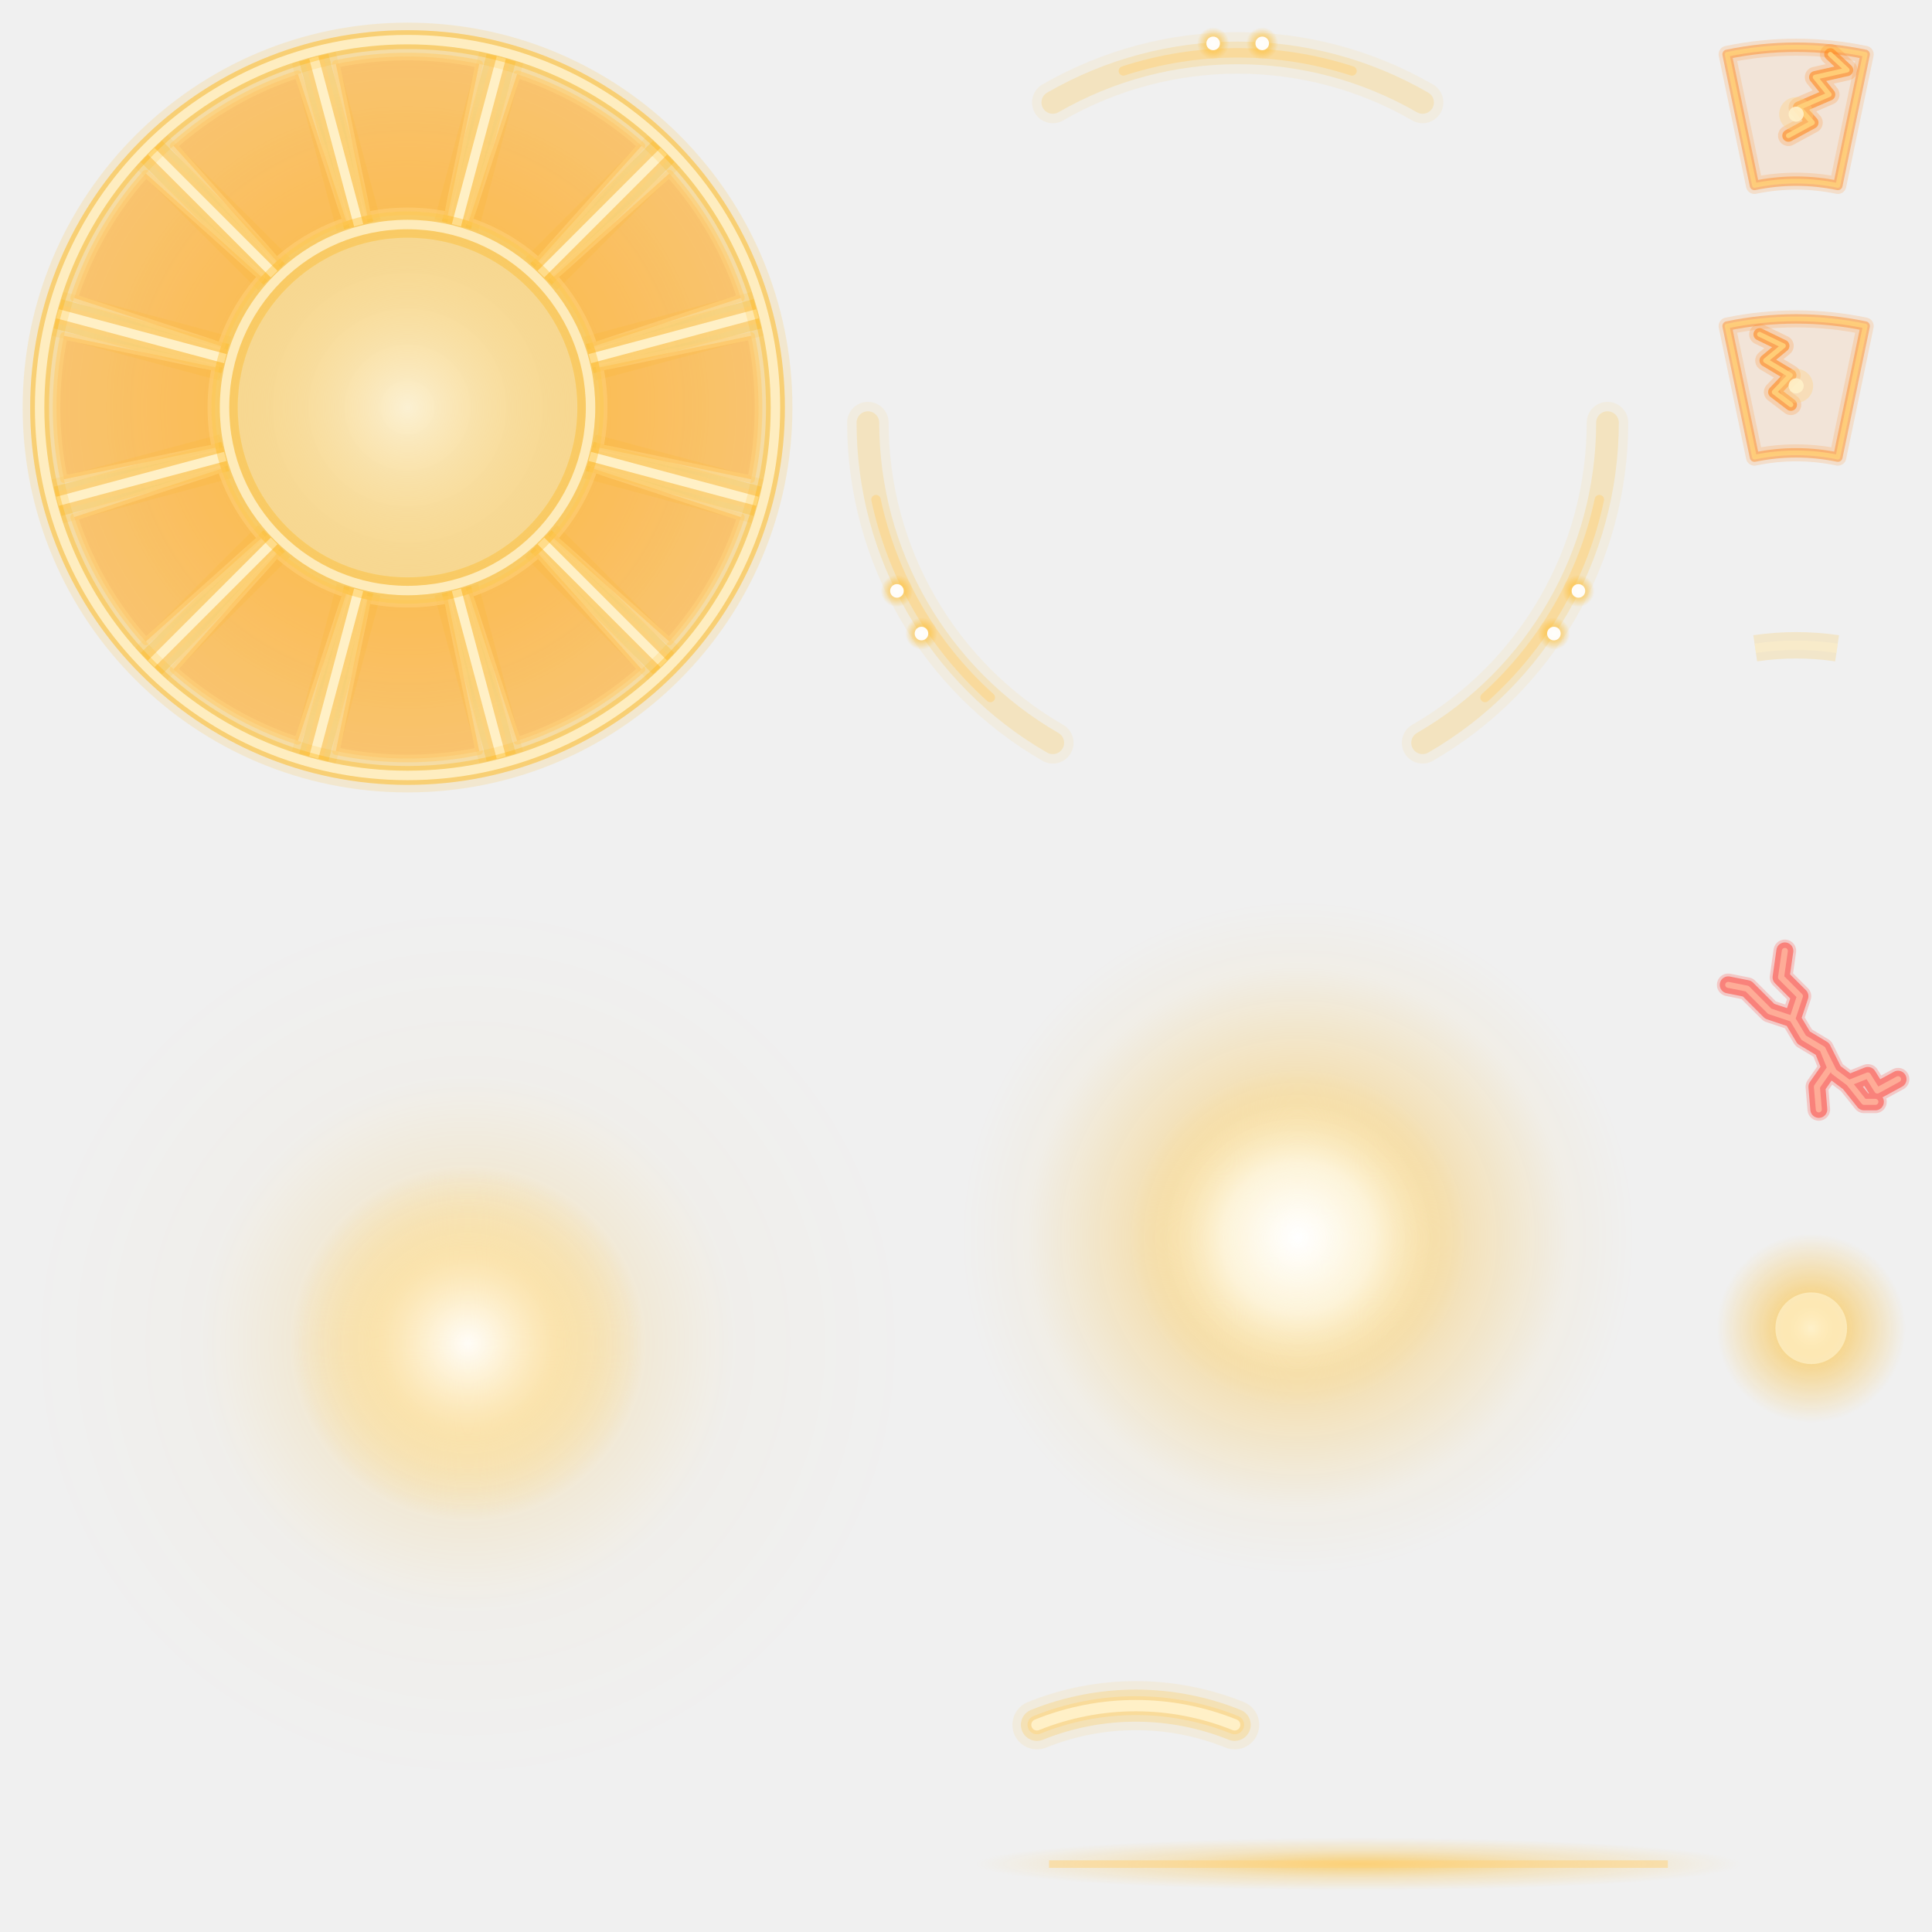
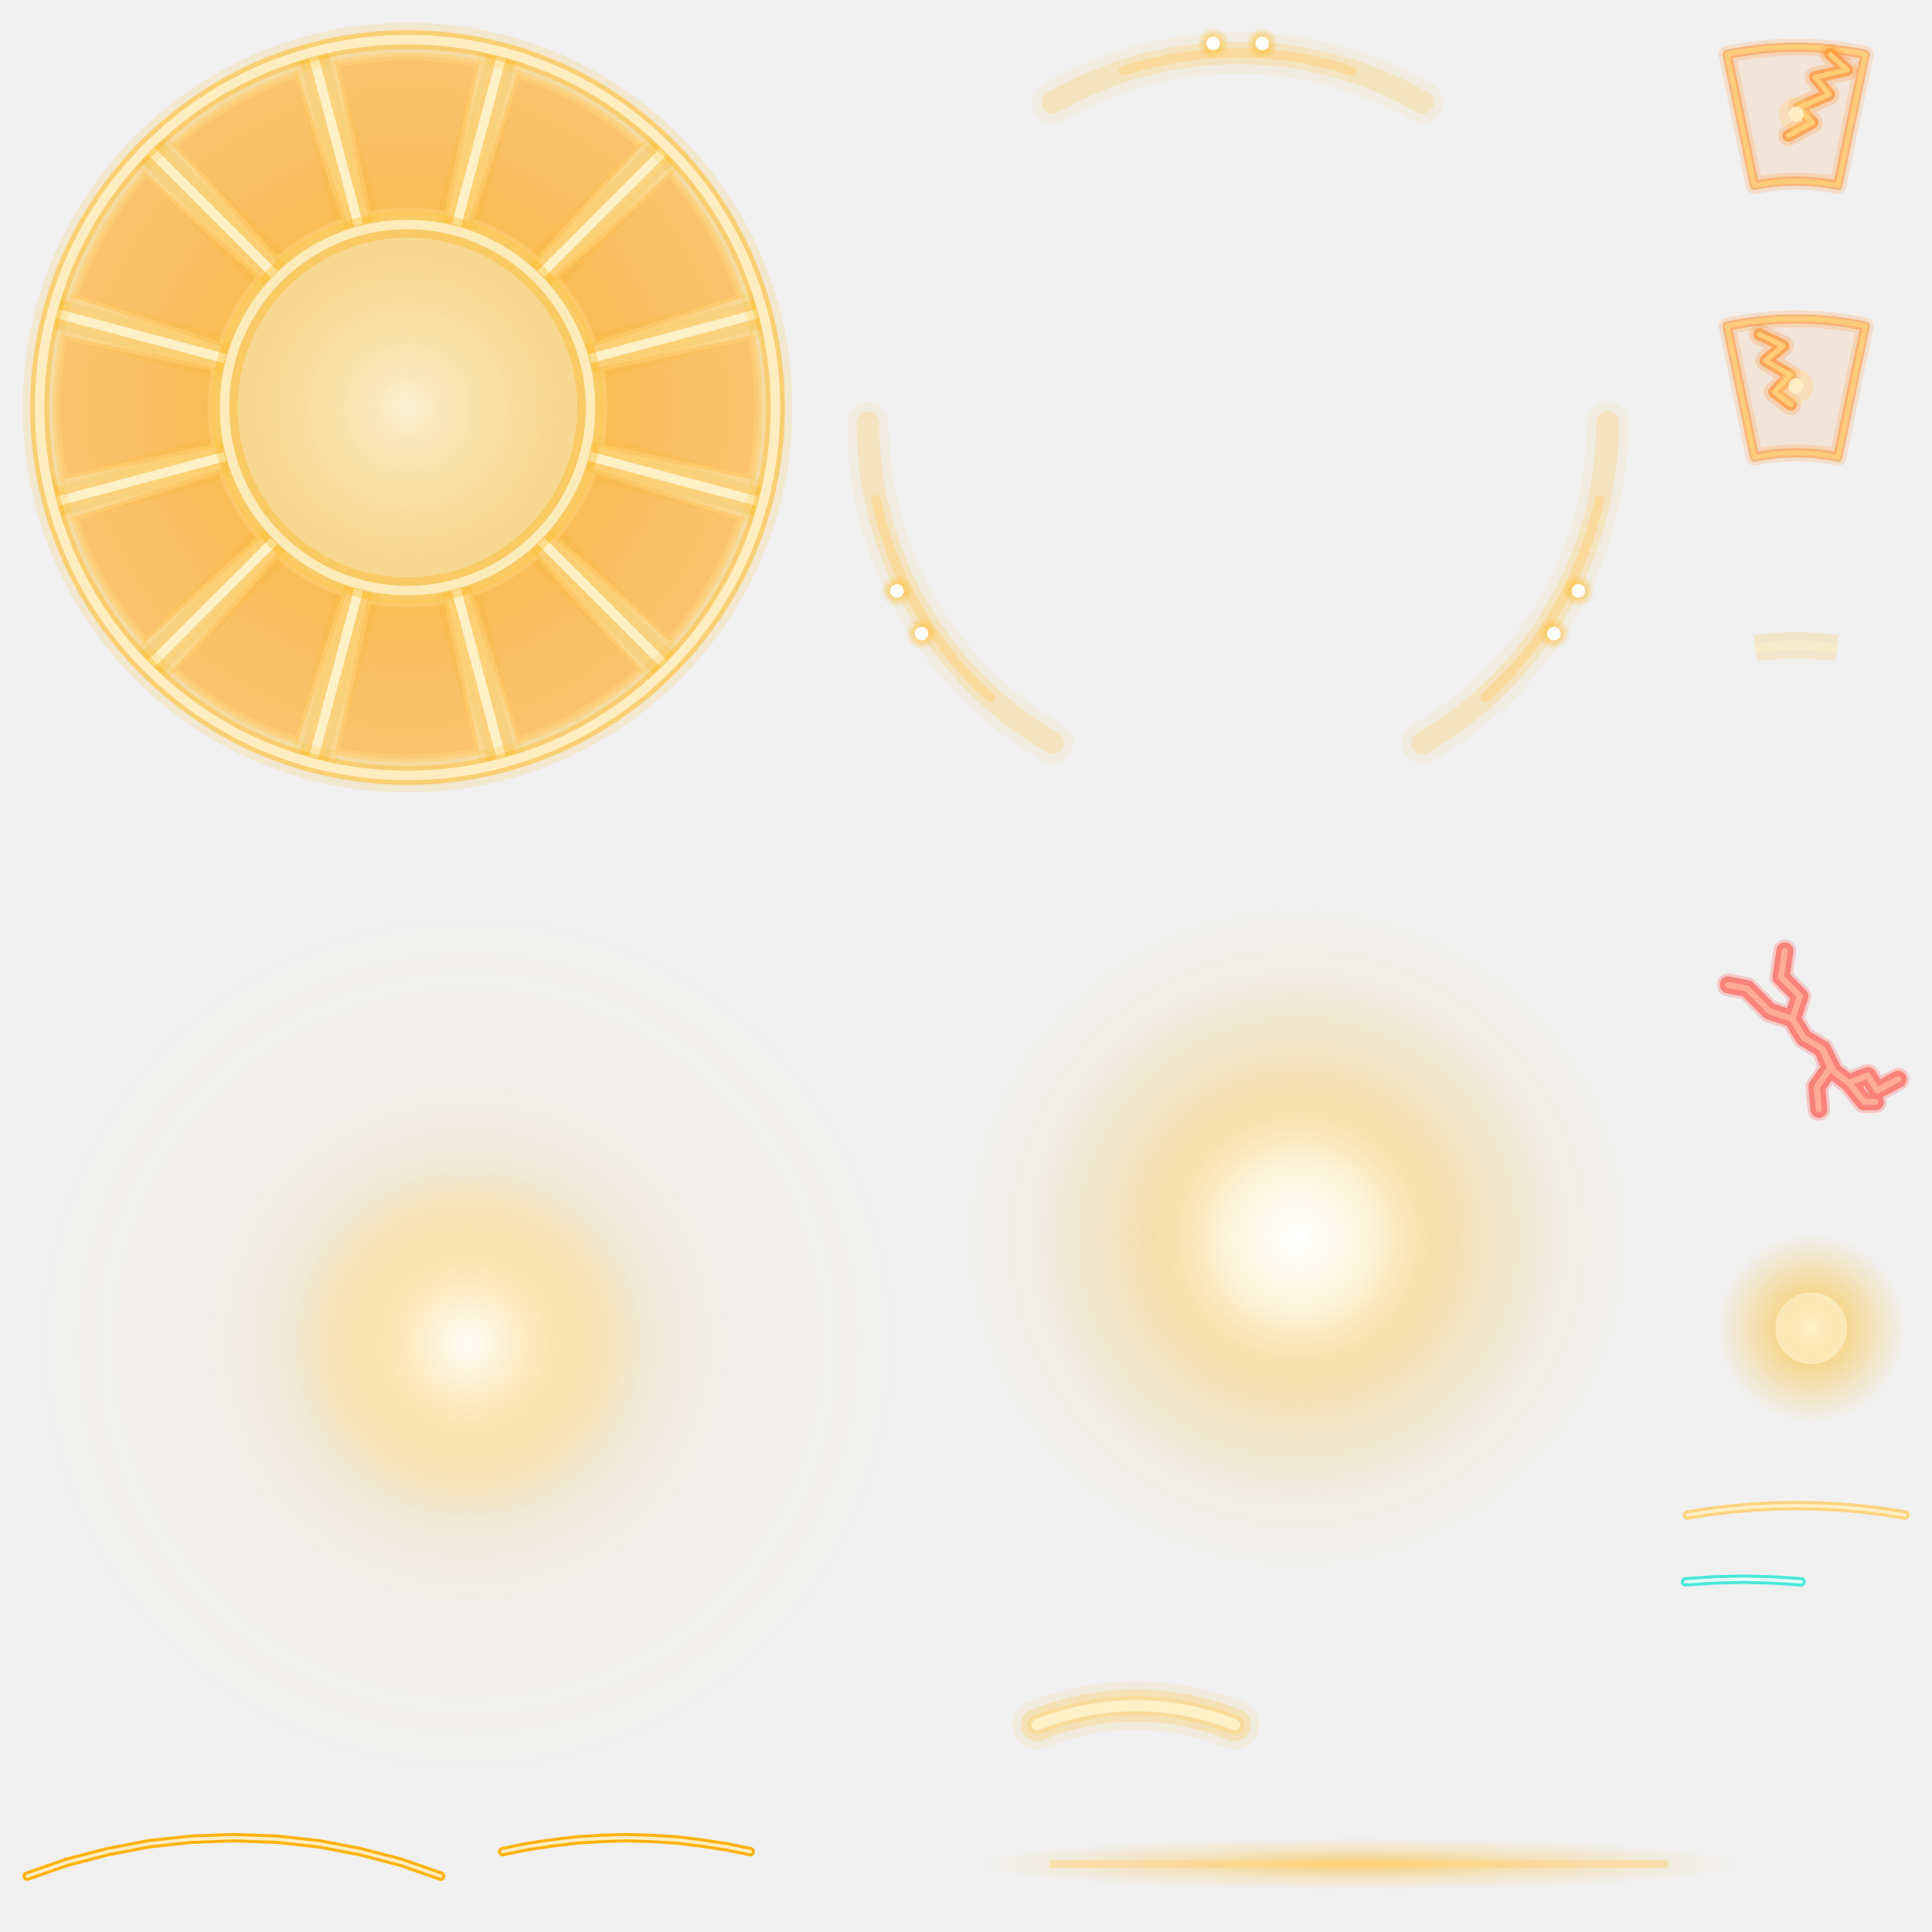
<svg xmlns="http://www.w3.org/2000/svg" width="512" height="512" viewBox="0 0 512 512">
  <defs>
    <radialGradient id="gr_framehot" gradientUnits="userSpaceOnUse" cx="224" cy="224" r="200">
      <stop offset="0" stop-color="#FFF1C9" stop-opacity="0.75" />
      <stop offset="0.5" stop-color="#FFB000" stop-opacity="0.4" />
      <stop offset="1" stop-color="#FFB000" stop-opacity="0.18" />
    </radialGradient>
    <radialGradient id="gr_lens" cx="0.5" cy="0.5" r="0.5">
      <stop offset="0" stop-color="#FFF1C9" stop-opacity="1.0" />
      <stop offset="0.25" stop-color="#FFD27A" stop-opacity="0.8" />
      <stop offset="0.6" stop-color="#FFB000" stop-opacity="0.3" />
      <stop offset="1" stop-color="#FFB000" stop-opacity="0.0" />
    </radialGradient>
    <radialGradient id="gr_halo" cx="0.5" cy="0.5" r="0.5">
      <stop offset="0" stop-color="#FFE3A3" stop-opacity="0.9" />
      <stop offset="0.2" stop-color="#FFB000" stop-opacity="0.45" />
      <stop offset="0.4" stop-color="#FFB000" stop-opacity="0.1" />
      <stop offset="0.6" stop-color="#FFB000" stop-opacity="0.02" />
      <stop offset="1" stop-color="#FFB000" stop-opacity="0.0" />
    </radialGradient>
    <radialGradient id="gr_halo_in" cx="0.5" cy="0.5" r="0.5">
      <stop offset="0" stop-color="#FFFFFF" stop-opacity="0.9" />
      <stop offset="1" stop-color="#FFF1C9" stop-opacity="0.0" />
    </radialGradient>
    <radialGradient id="gr_halo_hot" cx="0.5" cy="0.5" r="0.5">
      <stop offset="0" stop-color="#FFFFFF" stop-opacity="1.0" />
      <stop offset="0.22" stop-color="#FFF1C9" stop-opacity="0.75" />
      <stop offset="0.5" stop-color="#FFB000" stop-opacity="0.22" />
      <stop offset="0.8" stop-color="#FFB000" stop-opacity="0.04" />
      <stop offset="1" stop-color="#FFB000" stop-opacity="0.0" />
    </radialGradient>
    <radialGradient id="gr_slens" cx="0.5" cy="0.5" r="0.5">
      <stop offset="0" stop-color="#FFF1C9" stop-opacity="0.9" />
      <stop offset="0.3" stop-color="#FFB000" stop-opacity="0.45" />
      <stop offset="1" stop-color="#FFB000" stop-opacity="0.0" />
    </radialGradient>
    <radialGradient id="gr_ihalo" cx="0.5" cy="0.5" r="0.5">
      <stop offset="0" stop-color="#FFB000" stop-opacity="0.5" />
      <stop offset="0.5" stop-color="#FFB000" stop-opacity="0.2" />
      <stop offset="1" stop-color="#FFB000" stop-opacity="0.0" />
    </radialGradient>
  </defs>
  <g id="slot.frame_hot" transform="translate(0,0)">
    <g id="layer.frame_hot.glow" transform="translate(108 108) scale(0.5) translate(-224 -224)">
      <circle cx="224" cy="224" r="200" fill="url(#gr_framehot)" />
      <path d="M202.7 122.2L186 41.9A186 186 0 0 1 262 41.9L245.3 122.2A104 104 0 0 0 202.7 122.2ZM256.5 125.2L282.1 47.3A186 186 0 0 1 348 85.3L293.3 146.5A104 104 0 0 0 256.5 125.2ZM301.5 154.7L362.7 100A186 186 0 0 1 400.7 165.9L322.8 191.5A104 104 0 0 0 301.5 154.7ZM325.8 202.7L406.1 186A186 186 0 0 1 406.1 262L325.8 245.3A104 104 0 0 0 325.8 202.7ZM322.8 256.5L400.7 282.1A186 186 0 0 1 362.7 348L301.5 293.3A104 104 0 0 0 322.8 256.5ZM293.3 301.5L348 362.7A186 186 0 0 1 282.1 400.7L256.5 322.8A104 104 0 0 0 293.3 301.5Z" fill="#FF8A1F" opacity="0.3" />
      <path d="M202.7 122.2L186 41.9A186 186 0 0 1 262 41.9L245.3 122.2A104 104 0 0 0 202.7 122.2ZM256.5 125.2L282.1 47.3A186 186 0 0 1 348 85.3L293.3 146.5A104 104 0 0 0 256.5 125.2ZM301.5 154.7L362.7 100A186 186 0 0 1 400.7 165.9L322.8 191.5A104 104 0 0 0 301.5 154.7ZM325.8 202.7L406.1 186A186 186 0 0 1 406.1 262L325.8 245.3A104 104 0 0 0 325.8 202.7ZM322.8 256.5L400.7 282.1A186 186 0 0 1 362.7 348L301.5 293.3A104 104 0 0 0 322.8 256.5ZM293.3 301.5L348 362.7A186 186 0 0 1 282.1 400.7L256.5 322.8A104 104 0 0 0 293.3 301.5Z" fill="#FFB000" opacity="0.22" />
      <path d="M245.3 325.8L262 406.1A186 186 0 0 1 186 406.1L202.7 325.8A104 104 0 0 0 245.3 325.8ZM191.5 322.8L165.9 400.7A186 186 0 0 1 100 362.7L154.7 301.5A104 104 0 0 0 191.5 322.8ZM146.5 293.3L85.3 348A186 186 0 0 1 47.3 282.1L125.2 256.5A104 104 0 0 0 146.5 293.3ZM122.2 245.3L41.9 262A186 186 0 0 1 41.9 186L122.2 202.7A104 104 0 0 0 122.2 245.3ZM125.2 191.5L47.3 165.9A186 186 0 0 1 85.3 100L146.5 154.7A104 104 0 0 0 125.2 191.5ZM154.7 146.5L100 85.3A186 186 0 0 1 165.9 47.3L191.5 125.2A104 104 0 0 0 154.7 146.5Z" fill="#FF8A1F" opacity="0.3" />
      <path d="M245.3 325.8L262 406.1A186 186 0 0 1 186 406.1L202.7 325.8A104 104 0 0 0 245.3 325.8ZM191.5 322.8L165.9 400.7A186 186 0 0 1 100 362.7L154.7 301.5A104 104 0 0 0 191.5 322.8ZM146.5 293.3L85.3 348A186 186 0 0 1 47.3 282.1L125.2 256.5A104 104 0 0 0 146.5 293.3ZM122.2 245.3L41.9 262A186 186 0 0 1 41.9 186L122.2 202.7A104 104 0 0 0 122.2 245.3ZM125.2 191.5L47.3 165.9A186 186 0 0 1 85.3 100L146.5 154.7A104 104 0 0 0 125.2 191.5ZM154.7 146.5L100 85.3A186 186 0 0 1 165.9 47.3L191.5 125.2A104 104 0 0 0 154.7 146.5Z" fill="#FFB000" opacity="0.22" />
      <path d="M249.9 127.4L273.7 38.5M294.7 153.3L359.8 88.2M320.6 198.1L409.5 174.3M320.6 249.9L409.5 273.7M294.7 294.7L359.8 359.8M249.9 320.6L273.7 409.5M198.1 320.6L174.3 409.5M153.3 294.7L88.2 359.8M127.4 249.9L38.5 273.7M127.4 198.1L38.5 174.3M153.3 153.3L88.2 88.2M198.1 127.4L174.3 38.5" fill="none" stroke="#FFB000" stroke-width="24" opacity="0.1" stroke-linecap="butt" stroke-linejoin="round" />
      <path d="M249.9 127.4L273.7 38.5M294.7 153.3L359.8 88.2M320.6 198.1L409.5 174.3M320.6 249.9L409.5 273.7M294.7 294.7L359.8 359.8M249.9 320.6L273.7 409.5M198.1 320.6L174.3 409.5M153.3 294.7L88.2 359.8M127.4 249.9L38.5 273.7M127.4 198.1L38.5 174.3M153.3 153.3L88.2 88.2M198.1 127.4L174.3 38.5" fill="none" stroke="#FFB000" stroke-width="16" opacity="0.22" stroke-linecap="butt" stroke-linejoin="round" />
      <path d="M249.9 127.4L273.7 38.5M294.7 153.3L359.8 88.2M320.6 198.1L409.5 174.3M320.6 249.9L409.5 273.7M294.7 294.7L359.8 359.8M249.9 320.6L273.7 409.5M198.1 320.6L174.3 409.5M153.3 294.7L88.2 359.8M127.4 249.9L38.5 273.7M127.4 198.1L38.5 174.3M153.3 153.3L88.2 88.2M198.1 127.4L174.3 38.5" fill="none" stroke="#FFD27A" stroke-width="10" opacity="0.5" stroke-linecap="butt" stroke-linejoin="round" />
      <path d="M249.9 127.4L273.7 38.5M294.7 153.3L359.8 88.2M320.6 198.1L409.5 174.3M320.6 249.9L409.5 273.7M294.7 294.7L359.8 359.8M249.9 320.6L273.7 409.5M198.1 320.6L174.3 409.5M153.3 294.7L88.2 359.8M127.4 249.9L38.5 273.7M127.4 198.1L38.5 174.3M153.3 153.3L88.2 88.2M198.1 127.4L174.3 38.5" fill="none" stroke="#FFF1C9" stroke-width="5" opacity="0.95" stroke-linecap="butt" stroke-linejoin="round" />
      <path d="M202.7 122.2L186 41.9A186 186 0 0 1 262 41.9L245.3 122.2A104 104 0 0 0 202.7 122.2ZM256.5 125.2L282.1 47.3A186 186 0 0 1 348 85.3L293.3 146.5A104 104 0 0 0 256.5 125.2ZM301.5 154.7L362.7 100A186 186 0 0 1 400.7 165.9L322.8 191.5A104 104 0 0 0 301.5 154.7ZM325.8 202.7L406.1 186A186 186 0 0 1 406.1 262L325.8 245.3A104 104 0 0 0 325.8 202.7ZM322.8 256.5L400.7 282.1A186 186 0 0 1 362.7 348L301.5 293.3A104 104 0 0 0 322.8 256.5ZM293.3 301.5L348 362.7A186 186 0 0 1 282.1 400.7L256.5 322.8A104 104 0 0 0 293.3 301.5Z" fill="none" stroke="#FFD27A" stroke-width="4" stroke-linejoin="round" opacity="0.55" />
      <path d="M245.3 325.8L262 406.1A186 186 0 0 1 186 406.1L202.7 325.8A104 104 0 0 0 245.3 325.8ZM191.5 322.8L165.9 400.7A186 186 0 0 1 100 362.7L154.7 301.5A104 104 0 0 0 191.5 322.8ZM146.5 293.3L85.3 348A186 186 0 0 1 47.3 282.1L125.2 256.5A104 104 0 0 0 146.5 293.3ZM122.2 245.3L41.9 262A186 186 0 0 1 41.9 186L122.2 202.7A104 104 0 0 0 122.2 245.3ZM125.2 191.5L47.3 165.9A186 186 0 0 1 85.3 100L146.5 154.7A104 104 0 0 0 125.2 191.5ZM154.7 146.5L100 85.3A186 186 0 0 1 165.9 47.3L191.5 125.2A104 104 0 0 0 154.7 146.5Z" fill="none" stroke="#FFD27A" stroke-width="4" stroke-linejoin="round" opacity="0.55" />
      <circle cx="224" cy="224" r="195" fill="none" stroke="#FFB000" stroke-width="18" opacity="0.14" />
      <circle cx="224" cy="224" r="195" fill="none" stroke="#FFB000" stroke-width="10" opacity="0.32" />
      <circle cx="224" cy="224" r="195" fill="none" stroke="#FFF1C9" stroke-width="5" opacity="0.9" />
      <circle cx="224" cy="224" r="97" fill="none" stroke="#FFB000" stroke-width="14" opacity="0.3" />
      <circle cx="224" cy="224" r="97" fill="none" stroke="#FFF1C9" stroke-width="5" opacity="0.85" />
    </g>
  </g>
  <g id="slot.emitter_glow" transform="translate(216,0)">
    <g id="layer.emitter_glow.glow" transform="translate(112 112) scale(0.5) translate(-224 -224)">
      <path d="M126 54.3A196 196 0 0 1 322 54.3" fill="none" stroke="#FFB000" stroke-width="22" stroke-linejoin="round" opacity="0.07" stroke-linecap="round" />
      <path d="M126 54.3A196 196 0 0 1 322 54.3" fill="none" stroke="#FFB000" stroke-width="12" stroke-linejoin="round" opacity="0.15" stroke-linecap="round" />
      <path d="M163.4 37.6A196 196 0 0 1 284.6 37.6" fill="none" stroke="#FFD27A" stroke-width="5" stroke-linejoin="round" opacity="0.5" stroke-linecap="round" />
      <circle cx="211" cy="23" r="8.5" fill="url(#gr_lens)" />
      <circle cx="211" cy="23" r="3.6" fill="#FFFFFF" opacity="0.95" />
      <circle cx="237" cy="23" r="8.5" fill="url(#gr_lens)" />
      <circle cx="237" cy="23" r="3.6" fill="#FFFFFF" opacity="0.95" />
      <path d="M420 224A196 196 0 0 1 322 393.7" fill="none" stroke="#FFB000" stroke-width="22" stroke-linejoin="round" opacity="0.07" stroke-linecap="round" />
      <path d="M420 224A196 196 0 0 1 322 393.7" fill="none" stroke="#FFB000" stroke-width="12" stroke-linejoin="round" opacity="0.15" stroke-linecap="round" />
      <path d="M415.7 264.8A196 196 0 0 1 355.1 369.7" fill="none" stroke="#FFD27A" stroke-width="5" stroke-linejoin="round" opacity="0.5" stroke-linecap="round" />
      <circle cx="404.6" cy="313.2" r="8.5" fill="url(#gr_lens)" />
      <circle cx="404.6" cy="313.2" r="3.6" fill="#FFFFFF" opacity="0.95" />
      <circle cx="391.6" cy="335.8" r="8.5" fill="url(#gr_lens)" />
      <circle cx="391.6" cy="335.8" r="3.6" fill="#FFFFFF" opacity="0.95" />
      <path d="M126 393.7A196 196 0 0 1 28 224" fill="none" stroke="#FFB000" stroke-width="22" stroke-linejoin="round" opacity="0.07" stroke-linecap="round" />
      <path d="M126 393.7A196 196 0 0 1 28 224" fill="none" stroke="#FFB000" stroke-width="12" stroke-linejoin="round" opacity="0.15" stroke-linecap="round" />
      <path d="M92.9 369.7A196 196 0 0 1 32.3 264.8" fill="none" stroke="#FFD27A" stroke-width="5" stroke-linejoin="round" opacity="0.5" stroke-linecap="round" />
      <circle cx="56.4" cy="335.8" r="8.5" fill="url(#gr_lens)" />
      <circle cx="56.4" cy="335.8" r="3.6" fill="#FFFFFF" opacity="0.95" />
      <circle cx="43.4" cy="313.2" r="8.5" fill="url(#gr_lens)" />
      <circle cx="43.4" cy="313.2" r="3.6" fill="#FFFFFF" opacity="0.95" />
    </g>
  </g>
  <g id="slot.ember_edge_a" transform="translate(440,0)">
    <g id="layer.ember_edge_a.glow" transform="translate(4 4) scale(0.5)">
      <path d="M41.9 90.3L27.4 20.8A179 179 0 0 1 100.6 20.8L86.1 90.3A108 108 0 0 0 41.9 90.3Z" fill="#FF8A1F" opacity="0.12" />
      <path d="M41.9 90.3L27.4 20.8A179 179 0 0 1 100.6 20.8L86.1 90.3A108 108 0 0 0 41.9 90.3Z" fill="none" stroke="#FF8A1F" stroke-width="9" stroke-linejoin="round" opacity="0.18" />
      <path d="M41.9 90.3L27.4 20.8A179 179 0 0 1 100.6 20.8L86.1 90.3A108 108 0 0 0 41.9 90.3Z" fill="none" stroke="#FF8A1F" stroke-width="5" stroke-linejoin="round" opacity="0.45" />
      <path d="M41.9 90.3L27.4 20.8A179 179 0 0 1 100.6 20.8L86.1 90.3A108 108 0 0 0 41.9 90.3Z" fill="none" stroke="#FFD27A" stroke-width="2.5" stroke-linejoin="round" opacity="0.8" />
      <path d="M82.1 20.8L91 29.1L74.1 32.9L81.5 42.1L65.5 49L72.6 57L59.9 63.9" fill="none" stroke="#FF8A1F" stroke-width="11" stroke-linejoin="round" stroke-linecap="round" opacity="0.22" />
      <path d="M82.1 20.8L91 29.1L74.1 32.9L81.5 42.1L65.5 49L72.6 57L59.9 63.9" fill="none" stroke="#FF8A1F" stroke-width="6.5" stroke-linejoin="round" stroke-linecap="round" opacity="0.6" />
      <path d="M82.1 20.8L91 29.1L74.1 32.9L81.5 42.1L65.5 49L72.6 57L59.9 63.9" fill="none" stroke="#FFD27A" stroke-width="2.6" stroke-linejoin="round" stroke-linecap="round" opacity="0.9" />
      <circle cx="64" cy="52.5" r="9" fill="#FFD27A" opacity="0.35" />
      <circle cx="64" cy="52.5" r="4" fill="#FFF1C9" opacity="0.9" />
    </g>
  </g>
  <g id="slot.ember_edge_b" transform="translate(440,72)">
    <g id="layer.ember_edge_b.glow" transform="translate(4 4) scale(0.5)">
      <path d="M41.9 90.3L27.4 20.8A179 179 0 0 1 100.6 20.8L86.1 90.3A108 108 0 0 0 41.9 90.3Z" fill="#FF8A1F" opacity="0.12" />
      <path d="M41.9 90.3L27.4 20.8A179 179 0 0 1 100.6 20.8L86.1 90.3A108 108 0 0 0 41.9 90.3Z" fill="none" stroke="#FF8A1F" stroke-width="9" stroke-linejoin="round" opacity="0.18" />
      <path d="M41.9 90.3L27.4 20.8A179 179 0 0 1 100.6 20.8L86.1 90.3A108 108 0 0 0 41.9 90.3Z" fill="none" stroke="#FF8A1F" stroke-width="5" stroke-linejoin="round" opacity="0.45" />
      <path d="M41.9 90.3L27.4 20.8A179 179 0 0 1 100.6 20.8L86.1 90.3A108 108 0 0 0 41.9 90.3Z" fill="none" stroke="#FFD27A" stroke-width="2.5" stroke-linejoin="round" opacity="0.8" />
      <path d="M44.6 25.2L57.2 31.3L47.8 39.1L60.9 46.9L52.4 55.8L61.2 62.5" fill="none" stroke="#FF8A1F" stroke-width="11" stroke-linejoin="round" stroke-linecap="round" opacity="0.22" />
      <path d="M44.6 25.2L57.2 31.3L47.8 39.1L60.9 46.9L52.4 55.8L61.2 62.5" fill="none" stroke="#FF8A1F" stroke-width="6.5" stroke-linejoin="round" stroke-linecap="round" opacity="0.6" />
      <path d="M44.6 25.2L57.2 31.3L47.8 39.1L60.9 46.9L52.4 55.8L61.2 62.5" fill="none" stroke="#FFD27A" stroke-width="2.6" stroke-linejoin="round" stroke-linecap="round" opacity="0.9" />
      <circle cx="64" cy="52.5" r="9" fill="#FFD27A" opacity="0.35" />
      <circle cx="64" cy="52.5" r="4" fill="#FFF1C9" opacity="0.9" />
    </g>
  </g>
  <g id="slot.seam_glow" transform="translate(440,144)">
    <g id="layer.seam_glow.glow" transform="translate(4 4) scale(0.5)">
      <path d="M42.3 47.6A150 150 0 0 1 85.7 47.6" fill="none" stroke="#FFB000" stroke-width="14" stroke-linejoin="round" opacity="0.16" />
      <path d="M42.3 47.6A150 150 0 0 1 85.7 47.6" fill="none" stroke="#FFF1C9" stroke-width="5" stroke-linejoin="round" opacity="0.45" />
    </g>
  </g>
  <g id="slot.halo_core" transform="translate(0,232)">
    <g id="layer.halo_core.glow">
      <circle cx="124" cy="124" r="118" fill="url(#gr_halo)" />
      <circle cx="124" cy="124" r="46" fill="url(#gr_halo_in)" />
    </g>
  </g>
  <g id="slot.core_hot_halo" transform="translate(248,232)">
    <g id="layer.core_hot_halo.glow">
      <circle cx="96" cy="96" r="90" fill="url(#gr_halo_hot)" />
      <circle cx="96" cy="96" r="36" fill="url(#gr_halo_in)" />
    </g>
  </g>
  <g id="slot.core_crack_glow" transform="translate(440,232)">
    <g id="layer.core_crack_glow.glow" transform="translate(40 40) scale(0.5)">
      <path d="M46 28L35 34L30 26L20 30L12 24L6 12L-4 6L-10 -4L-22 -8L-34 -20L-44 -22M6 12L10 22L3 32L4 44M-10 -4L-6 -16L-16 -26L-14 -40M20 30L28 40L34 40" fill="none" stroke="#FF3B30" stroke-width="12" opacity="0.22" stroke-linecap="round" stroke-linejoin="round" />
      <path d="M46 28L35 34L30 26L20 30L12 24L6 12L-4 6L-10 -4L-22 -8L-34 -20L-44 -22M6 12L10 22L3 32L4 44M-10 -4L-6 -16L-16 -26L-14 -40M20 30L28 40L34 40" fill="none" stroke="#FF3B30" stroke-width="9" opacity="0.5" stroke-linecap="round" stroke-linejoin="round" />
      <path d="M46 28L35 34L30 26L20 30L12 24L6 12L-4 6L-10 -4L-22 -8L-34 -20L-44 -22M6 12L10 22L3 32L4 44M-10 -4L-6 -16L-16 -26L-14 -40M20 30L28 40L34 40" fill="none" stroke="#FFB09A" stroke-width="3.2" opacity="0.9" stroke-linecap="round" stroke-linejoin="round" />
    </g>
  </g>
  <g id="slot.shoulder_glow" transform="translate(440,312)">
    <g id="layer.shoulder_glow.glow" transform="translate(-2 3) scale(0.5)">
      <circle cx="84" cy="74" r="50" fill="url(#gr_slens)" />
      <circle cx="84" cy="74" r="19" fill="#FFF1C9" opacity="0.7" />
    </g>
  </g>
  <g id="slot.visor_glow" transform="translate(248,432)">
    <g id="layer.visor_glow.glow" transform="translate(13 8) scale(0.5)">
      <path d="M27.6 34.2A140 140 0 0 1 132.4 34.2" fill="none" stroke="#FFB000" stroke-width="26" stroke-linejoin="round" opacity="0.08" stroke-linecap="round" />
      <path d="M27.6 34.2A140 140 0 0 1 132.4 34.2" fill="none" stroke="#FFB000" stroke-width="17" stroke-linejoin="round" opacity="0.18" stroke-linecap="round" />
      <path d="M27.6 34.2A140 140 0 0 1 132.4 34.2" fill="none" stroke="#FFD27A" stroke-width="10" stroke-linejoin="round" opacity="0.45" stroke-linecap="round" />
      <path d="M27.6 34.2A140 140 0 0 1 132.4 34.2" fill="none" stroke="#FFF1C9" stroke-width="6" stroke-linejoin="round" opacity="0.95" stroke-linecap="round" />
    </g>
  </g>
  <g id="slot.integrity_halo" transform="translate(248,480)">
    <g id="layer.integrity_halo.glow">
      <ellipse cx="112" cy="14" rx="102" ry="7" fill="url(#gr_ihalo)" />
      <rect x="30" y="13" width="164" height="2" fill="#FFD27A" opacity="0.5" />
    </g>
  </g>
+   <g id="slot.plate_corner_trim" transform="translate(0,480)">
+     <polyline points="7.2,17.2 17.8,13.5 28.6,10.7 39.6,8.6 50.8,7.4 62,7 73.2,7.4 84.4,8.6 95.4,10.7 106.2,13.5 116.8,17.2" fill="none" stroke="#FFB000" stroke-width="2.5" stroke-linecap="round" stroke-linejoin="round" stroke-opacity="0.95" />
+     <polyline points="7.2,17.2 17.8,13.5 28.6,10.7 39.6,8.6 50.8,7.4 62,7 73.2,7.4 84.4,8.6 95.4,10.7 106.2,13.5 116.8,17.2" fill="none" stroke="#FFF1C9" stroke-width="0.9" stroke-linecap="round" stroke-linejoin="round" stroke-opacity="0.95" />
+   </g>
+   <g id="slot.plate_bridge_trim" transform="translate(126,480)">
+     <polyline points="7.2,10.7 13.6,9.4 20.2,8.4 26.8,7.6 33.4,7.2 40,7 46.6,7.2 53.2,7.6 59.8,8.4 66.4,9.4 72.8,10.7" fill="none" stroke="#FFB000" stroke-width="2.5" stroke-linecap="round" stroke-linejoin="round" stroke-opacity="0.95" />
+     <polyline points="7.2,10.7 13.6,9.4 20.2,8.4 26.8,7.6 33.4,7.2 40,7 46.6,7.2 53.2,7.6 59.8,8.4 66.4,9.4 72.8,10.7" fill="none" stroke="#FFF1C9" stroke-width="0.9" stroke-linecap="round" stroke-linejoin="round" stroke-opacity="0.95" />
+   </g>
+   <g id="slot.plate_lip_diode" transform="translate(440,412)">
+     <polyline points="6.7,7.2 14.3,6.7 22,6.5 29.7,6.7 37.3,7.2" fill="none" stroke="#2EE6D6" stroke-width="2.5" stroke-linecap="round" stroke-linejoin="round" stroke-opacity="0.85" />
+     <polyline points="6.7,7.2 14.3,6.7 22,6.5 29.7,6.7 37.3,7.2" fill="none" stroke="#FFFFFF" stroke-width="0.9" stroke-linecap="round" stroke-linejoin="round" stroke-opacity="0.85" />
+   </g>
+   <g id="slot.plate_cap_trim" transform="translate(440,392)">
+     <polyline points="7.2,9.5 12.9,8.6 18.6,7.9 24.4,7.4 30.2,7.1 36,7 41.8,7.1 47.6,7.4 53.4,7.9 59.1,8.6 64.8,9.5" fill="none" stroke="#FFD27A" stroke-width="2.5" stroke-linecap="round" stroke-linejoin="round" stroke-opacity="0.95" />
+     <polyline points="7.2,9.5 12.9,8.6 18.6,7.9 24.4,7.4 30.2,7.1 36,7 41.8,7.1 47.6,7.4 53.4,7.9 59.1,8.6 64.8,9.5" fill="none" stroke="#FFF1C9" stroke-width="0.9" stroke-linecap="round" stroke-linejoin="round" stroke-opacity="0.95" />
+   </g>
</svg>
